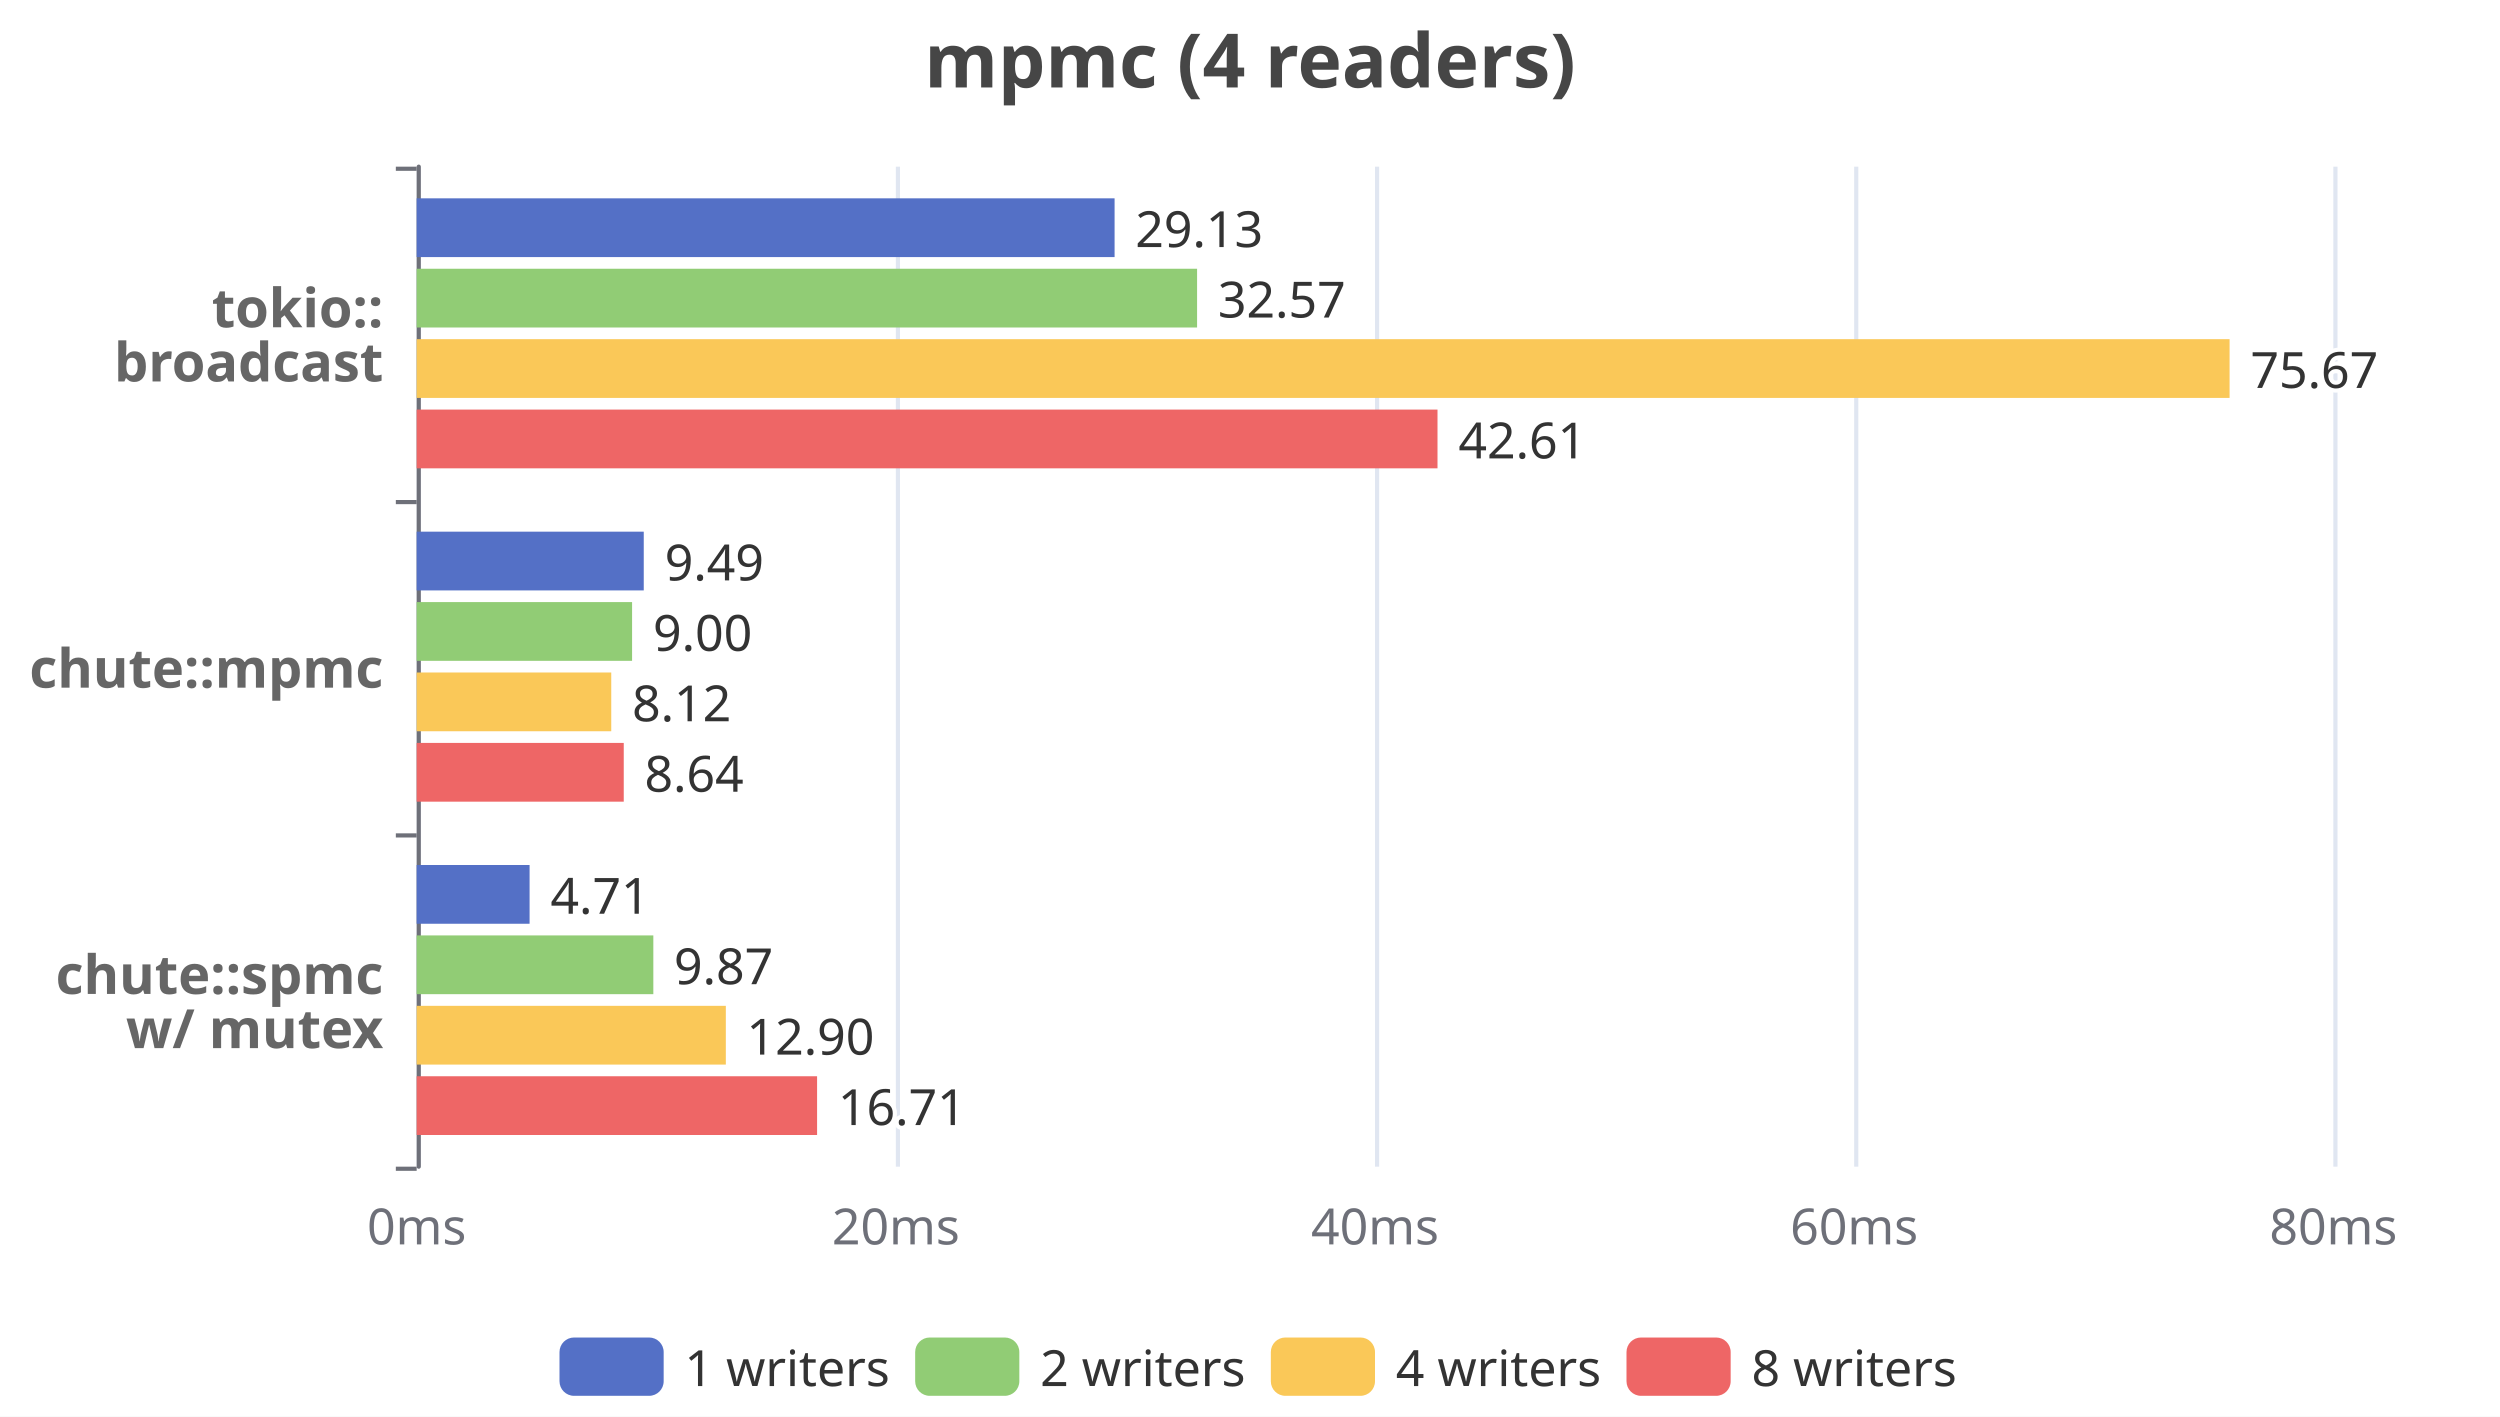
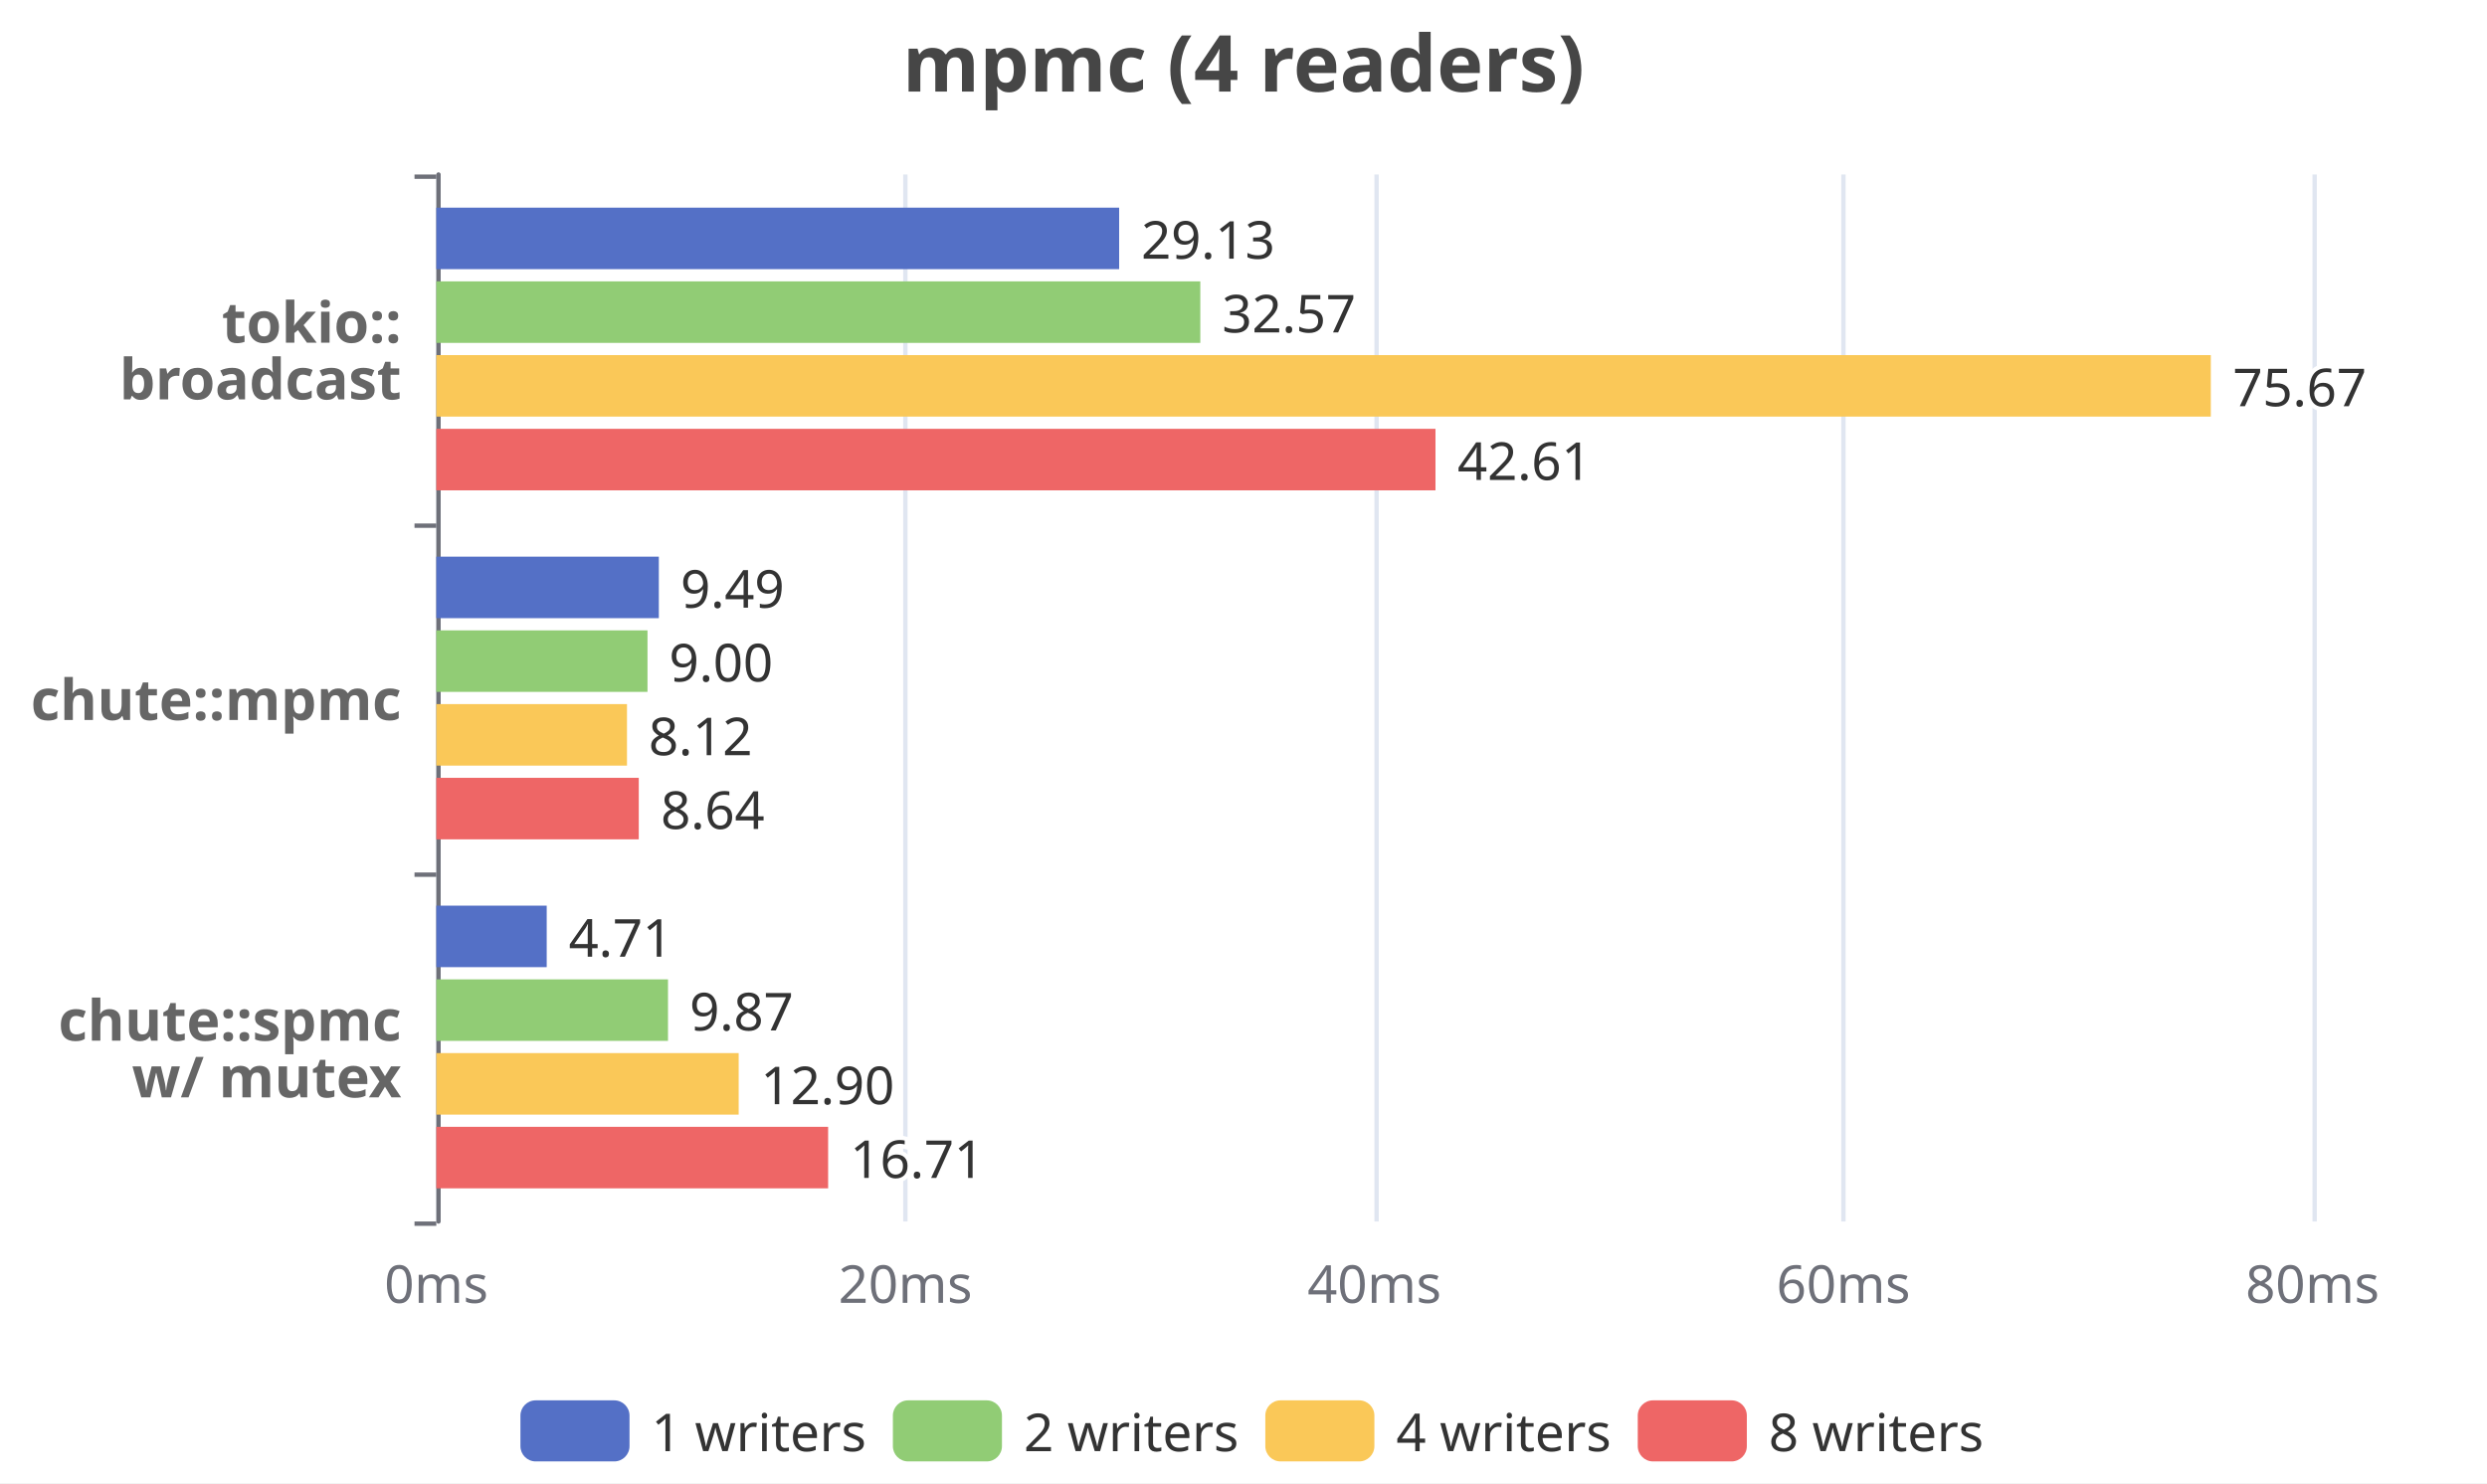
- <svg xmlns="http://www.w3.org/2000/svg" width="600" height="340" version="1.1" baseProfile="full" viewBox="0 0 600 340">
-   <rect width="600" height="340" x="0" y="0" fill="#FFFFFF" />
+ <svg xmlns="http://www.w3.org/2000/svg" width="570" height="340" version="1.1" baseProfile="full" viewBox="0 0 570 340">
+   <rect width="570" height="340" x="0" y="0" fill="#FFFFFF" />
  <path d="M100.5 40L100.5 280" fill="transparent" stroke="#E0E6F1" class="zr0-cls-0" />
-   <path d="M215.5 40L215.5 280" fill="transparent" stroke="#E0E6F1" class="zr0-cls-0" />
-   <path d="M330.5 40L330.5 280" fill="transparent" stroke="#E0E6F1" class="zr0-cls-0" />
-   <path d="M445.5 40L445.5 280" fill="transparent" stroke="#E0E6F1" class="zr0-cls-0" />
-   <path d="M560.5 40L560.5 280" fill="transparent" stroke="#E0E6F1" class="zr0-cls-0" />
+   <path d="M207.5 40L207.5 280" fill="transparent" stroke="#E0E6F1" class="zr0-cls-0" />
+   <path d="M315.5 40L315.5 280" fill="transparent" stroke="#E0E6F1" class="zr0-cls-0" />
+   <path d="M422.5 40L422.5 280" fill="transparent" stroke="#E0E6F1" class="zr0-cls-0" />
+   <path d="M530.5 40L530.5 280" fill="transparent" stroke="#E0E6F1" class="zr0-cls-0" />
  <path d="M100.5 280L100.5 40" fill="transparent" stroke="#6E7079" stroke-linecap="round" class="zr0-cls-0" />
  <path d="M100 280.5L95 280.5" fill="transparent" stroke="#6E7079" class="zr0-cls-0" />
  <path d="M100 200.5L95 200.5" fill="transparent" stroke="#6E7079" class="zr0-cls-0" />
  <path d="M100 120.5L95 120.5" fill="transparent" stroke="#6E7079" class="zr0-cls-0" />
  <path d="M100 40.5L95 40.5" fill="transparent" stroke="#6E7079" class="zr0-cls-0" />
  <text dominant-baseline="central" text-anchor="end" style="font-size:13px;font-family:sans-serif;font-weight:bolder;" y="-6.5" transform="translate(92 240)" fill="#666666">chute::spmc</text>
  <text dominant-baseline="central" text-anchor="end" style="font-size:13px;font-family:sans-serif;font-weight:bolder;" xml:space="preserve" y="6.5" transform="translate(92 240)" fill="#666666">w/ mutex</text>
  <text dominant-baseline="central" text-anchor="end" style="font-size:13px;font-family:sans-serif;font-weight:bolder;" transform="translate(92 160)" fill="#666666">chute::mpmc</text>
  <text dominant-baseline="central" text-anchor="end" style="font-size:13px;font-family:sans-serif;font-weight:bolder;" y="-6.5" transform="translate(92 80)" fill="#666666">tokio::</text>
  <text dominant-baseline="central" text-anchor="end" style="font-size:13px;font-family:sans-serif;font-weight:bolder;" y="6.5" transform="translate(92 80)" fill="#666666">broadcast</text>
  <text dominant-baseline="central" text-anchor="middle" style="font-size:12px;font-family:sans-serif;" y="6" transform="translate(100 288)" fill="#6E7079">0ms</text>
-   <text dominant-baseline="central" text-anchor="middle" style="font-size:12px;font-family:sans-serif;" y="6" transform="translate(215 288)" fill="#6E7079">20ms</text>
-   <text dominant-baseline="central" text-anchor="middle" style="font-size:12px;font-family:sans-serif;" y="6" transform="translate(330 288)" fill="#6E7079">40ms</text>
-   <text dominant-baseline="central" text-anchor="middle" style="font-size:12px;font-family:sans-serif;" y="6" transform="translate(445 288)" fill="#6E7079">60ms</text>
-   <text dominant-baseline="central" text-anchor="middle" style="font-size:12px;font-family:sans-serif;" y="6" transform="translate(560 288)" fill="#6E7079">80ms</text>
-   <path d="M100 207.6l27.1 0l0 14.1l-27.1 0Z" fill="#5470c6" ecmeta_series_index="0" ecmeta_data_index="0" ecmeta_ssr_type="chart" class="zr0-cls-1" />
-   <path d="M100 127.6l54.5 0l0 14.1l-54.5 0Z" fill="#5470c6" ecmeta_series_index="0" ecmeta_data_index="1" ecmeta_ssr_type="chart" class="zr0-cls-1" />
-   <path d="M100 47.6l167.5 0l0 14.1l-167.5 0Z" fill="#5470c6" ecmeta_series_index="0" ecmeta_data_index="2" ecmeta_ssr_type="chart" class="zr0-cls-1" />
-   <path d="M100 224.5l56.8 0l0 14.1l-56.8 0Z" fill="#91cc75" ecmeta_series_index="1" ecmeta_data_index="0" ecmeta_ssr_type="chart" class="zr0-cls-2" />
-   <path d="M100 144.5l51.7 0l0 14.1l-51.7 0Z" fill="#91cc75" ecmeta_series_index="1" ecmeta_data_index="1" ecmeta_ssr_type="chart" class="zr0-cls-2" />
-   <path d="M100 64.5l187.3 0l0 14.1l-187.3 0Z" fill="#91cc75" ecmeta_series_index="1" ecmeta_data_index="2" ecmeta_ssr_type="chart" class="zr0-cls-2" />
-   <path d="M100 241.4l74.2 0l0 14.1l-74.2 0Z" fill="#fac858" ecmeta_series_index="2" ecmeta_data_index="0" ecmeta_ssr_type="chart" class="zr0-cls-3" />
-   <path d="M100 161.4l46.7 0l0 14.1l-46.7 0Z" fill="#fac858" ecmeta_series_index="2" ecmeta_data_index="1" ecmeta_ssr_type="chart" class="zr0-cls-3" />
-   <path d="M100 81.4l435.1 0l0 14.1l-435.1 0Z" fill="#fac858" ecmeta_series_index="2" ecmeta_data_index="2" ecmeta_ssr_type="chart" class="zr0-cls-3" />
-   <path d="M100 258.3l96.1 0l0 14.1l-96.1 0Z" fill="#ee6666" ecmeta_series_index="3" ecmeta_data_index="0" ecmeta_ssr_type="chart" class="zr0-cls-4" />
-   <path d="M100 178.3l49.7 0l0 14.1l-49.7 0Z" fill="#ee6666" ecmeta_series_index="3" ecmeta_data_index="1" ecmeta_ssr_type="chart" class="zr0-cls-4" />
-   <path d="M100 98.3l245 0l0 14.1l-245 0Z" fill="#ee6666" ecmeta_series_index="3" ecmeta_data_index="2" ecmeta_ssr_type="chart" class="zr0-cls-4" />
-   <text dominant-baseline="central" text-anchor="start" style="font-size:12px;font-family:sans-serif;" transform="translate(132.1101 214.6435)" fill="#333" stroke="rgb(255,255,255)" stroke-width="2" paint-order="stroke" stroke-miterlimit="2">4.71</text>
-   <text dominant-baseline="central" text-anchor="start" style="font-size:12px;font-family:sans-serif;" transform="translate(159.5424 134.6435)" fill="#333" stroke="rgb(255,255,255)" stroke-width="2" paint-order="stroke" stroke-miterlimit="2">9.49</text>
-   <text dominant-baseline="central" text-anchor="start" style="font-size:12px;font-family:sans-serif;" transform="translate(272.4705 54.6435)" fill="#333" stroke="rgb(255,255,255)" stroke-width="2" paint-order="stroke" stroke-miterlimit="2">29.13</text>
-   <text dominant-baseline="central" text-anchor="start" style="font-size:12px;font-family:sans-serif;" transform="translate(161.7604 231.5478)" fill="#333" stroke="rgb(255,255,255)" stroke-width="2" paint-order="stroke" stroke-miterlimit="2">9.87</text>
-   <text dominant-baseline="central" text-anchor="start" style="font-size:12px;font-family:sans-serif;" transform="translate(156.7308 151.5478)" fill="#333" stroke="rgb(255,255,255)" stroke-width="2" paint-order="stroke" stroke-miterlimit="2">9.00</text>
-   <text dominant-baseline="central" text-anchor="start" style="font-size:12px;font-family:sans-serif;" transform="translate(292.2937 71.5478)" fill="#333" stroke="rgb(255,255,255)" stroke-width="2" paint-order="stroke" stroke-miterlimit="2">32.57</text>
-   <text dominant-baseline="central" text-anchor="start" style="font-size:12px;font-family:sans-serif;" transform="translate(179.1718 248.4522)" fill="#333" stroke="rgb(255,255,255)" stroke-width="2" paint-order="stroke" stroke-miterlimit="2">12.90</text>
-   <text dominant-baseline="central" text-anchor="start" style="font-size:12px;font-family:sans-serif;" transform="translate(151.6956 168.4522)" fill="#333" stroke="rgb(255,255,255)" stroke-width="2" paint-order="stroke" stroke-miterlimit="2">8.12</text>
-   <text dominant-baseline="central" text-anchor="start" style="font-size:12px;font-family:sans-serif;" transform="translate(540.1031 88.4522)" fill="#333" stroke="rgb(255,255,255)" stroke-width="2" paint-order="stroke" stroke-miterlimit="2">75.67</text>
-   <text dominant-baseline="central" text-anchor="start" style="font-size:12px;font-family:sans-serif;" transform="translate(201.1066 265.3565)" fill="#333" stroke="rgb(255,255,255)" stroke-width="2" paint-order="stroke" stroke-miterlimit="2">16.71</text>
-   <text dominant-baseline="central" text-anchor="start" style="font-size:12px;font-family:sans-serif;" transform="translate(154.6767 185.3565)" fill="#333" stroke="rgb(255,255,255)" stroke-width="2" paint-order="stroke" stroke-miterlimit="2">8.64</text>
-   <text dominant-baseline="central" text-anchor="start" style="font-size:12px;font-family:sans-serif;" transform="translate(350.0202 105.3565)" fill="#333" stroke="rgb(255,255,255)" stroke-width="2" paint-order="stroke" stroke-miterlimit="2">42.61</text>
-   <path d="M-5 -5l341.4 0l0 24l-341.4 0Z" transform="translate(134.28 321)" fill="rgb(0,0,0)" fill-opacity="0" stroke="#ccc" stroke-width="0" class="zr0-cls-0" />
-   <path d="M3.5 0L21.5 0A3.5 3.5 0 0 1 25 3.5L25 10.5A3.5 3.5 0 0 1 21.5 14L3.5 14A3.5 3.5 0 0 1 0 10.5L0 3.5A3.5 3.5 0 0 1 3.5 0" transform="translate(134.28 321)" fill="#5470c6" ecmeta_series_index="0" ecmeta_data_index="0" ecmeta_ssr_type="legend" ecmeta_silent="true" class="zr0-cls-0" />
-   <text dominant-baseline="central" text-anchor="start" style="font-size:12px;font-family:sans-serif;" xml:space="preserve" x="30" y="7" transform="translate(134.28 321)" fill="#333">1 writers</text>
-   <path d="M0 0l75.4 0l0 14l-75.4 0Z" transform="translate(134.28 321)" fill="transparent" ecmeta_series_index="0" ecmeta_data_index="0" ecmeta_ssr_type="legend" class="zr0-cls-5" />
-   <path d="M3.5 0L21.5 0A3.5 3.5 0 0 1 25 3.5L25 10.5A3.5 3.5 0 0 1 21.5 14L3.5 14A3.5 3.5 0 0 1 0 10.5L0 3.5A3.5 3.5 0 0 1 3.5 0" transform="translate(219.64 321)" fill="#91cc75" ecmeta_series_index="1" ecmeta_data_index="1" ecmeta_ssr_type="legend" ecmeta_silent="true" class="zr0-cls-0" />
-   <text dominant-baseline="central" text-anchor="start" style="font-size:12px;font-family:sans-serif;" xml:space="preserve" x="30" y="7" transform="translate(219.64 321)" fill="#333">2 writers</text>
-   <path d="M0 0l75.4 0l0 14l-75.4 0Z" transform="translate(219.64 321)" fill="transparent" ecmeta_series_index="1" ecmeta_data_index="1" ecmeta_ssr_type="legend" class="zr0-cls-5" />
-   <path d="M3.5 0L21.5 0A3.5 3.5 0 0 1 25 3.5L25 10.5A3.5 3.5 0 0 1 21.5 14L3.5 14A3.5 3.5 0 0 1 0 10.5L0 3.5A3.5 3.5 0 0 1 3.5 0" transform="translate(305 321)" fill="#fac858" ecmeta_series_index="2" ecmeta_data_index="2" ecmeta_ssr_type="legend" ecmeta_silent="true" class="zr0-cls-0" />
-   <text dominant-baseline="central" text-anchor="start" style="font-size:12px;font-family:sans-serif;" xml:space="preserve" x="30" y="7" transform="translate(305 321)" fill="#333">4 writers</text>
-   <path d="M0 0l75.4 0l0 14l-75.4 0Z" transform="translate(305 321)" fill="transparent" ecmeta_series_index="2" ecmeta_data_index="2" ecmeta_ssr_type="legend" class="zr0-cls-5" />
-   <path d="M3.5 0L21.5 0A3.5 3.5 0 0 1 25 3.5L25 10.5A3.5 3.5 0 0 1 21.5 14L3.5 14A3.5 3.5 0 0 1 0 10.5L0 3.5A3.5 3.5 0 0 1 3.5 0" transform="translate(390.36 321)" fill="#ee6666" ecmeta_series_index="3" ecmeta_data_index="3" ecmeta_ssr_type="legend" ecmeta_silent="true" class="zr0-cls-0" />
-   <text dominant-baseline="central" text-anchor="start" style="font-size:12px;font-family:sans-serif;" xml:space="preserve" x="30" y="7" transform="translate(390.36 321)" fill="#333">8 writers</text>
-   <path d="M0 0l75.4 0l0 14l-75.4 0Z" transform="translate(390.36 321)" fill="transparent" ecmeta_series_index="3" ecmeta_data_index="3" ecmeta_ssr_type="legend" class="zr0-cls-5" />
-   <path d="M-76.1 -5l152.2 0l0 28l-152.2 0Z" transform="translate(300 5)" fill="rgb(0,0,0)" fill-opacity="0" stroke="#ccc" stroke-width="0" class="zr0-cls-0" />
-   <text dominant-baseline="central" text-anchor="middle" style="font-size:18px;font-family:sans-serif;font-weight:bold;" xml:space="preserve" y="9" transform="translate(300 5)" fill="#464646">mpmc (4 readers)</text>
+   <text dominant-baseline="central" text-anchor="middle" style="font-size:12px;font-family:sans-serif;" y="6" transform="translate(207.5 288)" fill="#6E7079">20ms</text>
+   <text dominant-baseline="central" text-anchor="middle" style="font-size:12px;font-family:sans-serif;" y="6" transform="translate(315 288)" fill="#6E7079">40ms</text>
+   <text dominant-baseline="central" text-anchor="middle" style="font-size:12px;font-family:sans-serif;" y="6" transform="translate(422.5 288)" fill="#6E7079">60ms</text>
+   <text dominant-baseline="central" text-anchor="middle" style="font-size:12px;font-family:sans-serif;" y="6" transform="translate(530 288)" fill="#6E7079">80ms</text>
+   <path d="M100 207.6l25.3 0l0 14.1l-25.3 0Z" fill="#5470c6" ecmeta_series_index="0" ecmeta_data_index="0" ecmeta_ssr_type="chart" class="zr0-cls-1" />
+   <path d="M100 127.6l51 0l0 14.1l-51 0Z" fill="#5470c6" ecmeta_series_index="0" ecmeta_data_index="1" ecmeta_ssr_type="chart" class="zr0-cls-1" />
+   <path d="M100 47.6l156.5 0l0 14.1l-156.5 0Z" fill="#5470c6" ecmeta_series_index="0" ecmeta_data_index="2" ecmeta_ssr_type="chart" class="zr0-cls-1" />
+   <path d="M100 224.5l53.1 0l0 14.1l-53.1 0Z" fill="#91cc75" ecmeta_series_index="1" ecmeta_data_index="0" ecmeta_ssr_type="chart" class="zr0-cls-2" />
+   <path d="M100 144.5l48.4 0l0 14.1l-48.4 0Z" fill="#91cc75" ecmeta_series_index="1" ecmeta_data_index="1" ecmeta_ssr_type="chart" class="zr0-cls-2" />
+   <path d="M100 64.5l175.1 0l0 14.1l-175.1 0Z" fill="#91cc75" ecmeta_series_index="1" ecmeta_data_index="2" ecmeta_ssr_type="chart" class="zr0-cls-2" />
+   <path d="M100 241.4l69.3 0l0 14.1l-69.3 0Z" fill="#fac858" ecmeta_series_index="2" ecmeta_data_index="0" ecmeta_ssr_type="chart" class="zr0-cls-3" />
+   <path d="M100 161.4l43.7 0l0 14.1l-43.7 0Z" fill="#fac858" ecmeta_series_index="2" ecmeta_data_index="1" ecmeta_ssr_type="chart" class="zr0-cls-3" />
+   <path d="M100 81.4l406.7 0l0 14.1l-406.7 0Z" fill="#fac858" ecmeta_series_index="2" ecmeta_data_index="2" ecmeta_ssr_type="chart" class="zr0-cls-3" />
+   <path d="M100 258.3l89.8 0l0 14.1l-89.8 0Z" fill="#ee6666" ecmeta_series_index="3" ecmeta_data_index="0" ecmeta_ssr_type="chart" class="zr0-cls-4" />
+   <path d="M100 178.3l46.4 0l0 14.1l-46.4 0Z" fill="#ee6666" ecmeta_series_index="3" ecmeta_data_index="1" ecmeta_ssr_type="chart" class="zr0-cls-4" />
+   <path d="M100 98.3l229 0l0 14.1l-229 0Z" fill="#ee6666" ecmeta_series_index="3" ecmeta_data_index="2" ecmeta_ssr_type="chart" class="zr0-cls-4" />
+   <text dominant-baseline="central" text-anchor="start" style="font-size:12px;font-family:sans-serif;" transform="translate(130.342 214.6435)" fill="#333" stroke="rgb(255,255,255)" stroke-width="2" paint-order="stroke" stroke-miterlimit="2">4.71</text>
+   <text dominant-baseline="central" text-anchor="start" style="font-size:12px;font-family:sans-serif;" transform="translate(155.9853 134.6435)" fill="#333" stroke="rgb(255,255,255)" stroke-width="2" paint-order="stroke" stroke-miterlimit="2">9.49</text>
+   <text dominant-baseline="central" text-anchor="start" style="font-size:12px;font-family:sans-serif;" transform="translate(261.5485 54.6435)" fill="#333" stroke="rgb(255,255,255)" stroke-width="2" paint-order="stroke" stroke-miterlimit="2">29.13</text>
+   <text dominant-baseline="central" text-anchor="start" style="font-size:12px;font-family:sans-serif;" transform="translate(158.0586 231.5478)" fill="#333" stroke="rgb(255,255,255)" stroke-width="2" paint-order="stroke" stroke-miterlimit="2">9.87</text>
+   <text dominant-baseline="central" text-anchor="start" style="font-size:12px;font-family:sans-serif;" transform="translate(153.3571 151.5478)" fill="#333" stroke="rgb(255,255,255)" stroke-width="2" paint-order="stroke" stroke-miterlimit="2">9.00</text>
+   <text dominant-baseline="central" text-anchor="start" style="font-size:12px;font-family:sans-serif;" transform="translate(280.0789 71.5478)" fill="#333" stroke="rgb(255,255,255)" stroke-width="2" paint-order="stroke" stroke-miterlimit="2">32.57</text>
+   <text dominant-baseline="central" text-anchor="start" style="font-size:12px;font-family:sans-serif;" transform="translate(174.3345 248.4522)" fill="#333" stroke="rgb(255,255,255)" stroke-width="2" paint-order="stroke" stroke-miterlimit="2">12.90</text>
+   <text dominant-baseline="central" text-anchor="start" style="font-size:12px;font-family:sans-serif;" transform="translate(148.6502 168.4522)" fill="#333" stroke="rgb(255,255,255)" stroke-width="2" paint-order="stroke" stroke-miterlimit="2">8.12</text>
+   <text dominant-baseline="central" text-anchor="start" style="font-size:12px;font-family:sans-serif;" transform="translate(511.7268 88.4522)" fill="#333" stroke="rgb(255,255,255)" stroke-width="2" paint-order="stroke" stroke-miterlimit="2">75.67</text>
+   <text dominant-baseline="central" text-anchor="start" style="font-size:12px;font-family:sans-serif;" transform="translate(194.8387 265.3565)" fill="#333" stroke="rgb(255,255,255)" stroke-width="2" paint-order="stroke" stroke-miterlimit="2">16.71</text>
+   <text dominant-baseline="central" text-anchor="start" style="font-size:12px;font-family:sans-serif;" transform="translate(151.437 185.3565)" fill="#333" stroke="rgb(255,255,255)" stroke-width="2" paint-order="stroke" stroke-miterlimit="2">8.64</text>
+   <text dominant-baseline="central" text-anchor="start" style="font-size:12px;font-family:sans-serif;" transform="translate(334.0406 105.3565)" fill="#333" stroke="rgb(255,255,255)" stroke-width="2" paint-order="stroke" stroke-miterlimit="2">42.61</text>
+   <path d="M-5 -5l341.4 0l0 24l-341.4 0Z" transform="translate(119.28 321)" fill="rgb(0,0,0)" fill-opacity="0" stroke="#ccc" stroke-width="0" class="zr0-cls-0" />
+   <path d="M3.5 0L21.5 0A3.5 3.5 0 0 1 25 3.5L25 10.5A3.5 3.5 0 0 1 21.5 14L3.5 14A3.5 3.5 0 0 1 0 10.5L0 3.5A3.5 3.5 0 0 1 3.5 0" transform="translate(119.28 321)" fill="#5470c6" ecmeta_series_index="0" ecmeta_data_index="0" ecmeta_ssr_type="legend" ecmeta_silent="true" class="zr0-cls-0" />
+   <text dominant-baseline="central" text-anchor="start" style="font-size:12px;font-family:sans-serif;" xml:space="preserve" x="30" y="7" transform="translate(119.28 321)" fill="#333">1 writers</text>
+   <path d="M0 0l75.4 0l0 14l-75.4 0Z" transform="translate(119.28 321)" fill="transparent" ecmeta_series_index="0" ecmeta_data_index="0" ecmeta_ssr_type="legend" class="zr0-cls-5" />
+   <path d="M3.5 0L21.5 0A3.5 3.5 0 0 1 25 3.5L25 10.5A3.5 3.5 0 0 1 21.5 14L3.5 14A3.5 3.5 0 0 1 0 10.5L0 3.5A3.5 3.5 0 0 1 3.5 0" transform="translate(204.64 321)" fill="#91cc75" ecmeta_series_index="1" ecmeta_data_index="1" ecmeta_ssr_type="legend" ecmeta_silent="true" class="zr0-cls-0" />
+   <text dominant-baseline="central" text-anchor="start" style="font-size:12px;font-family:sans-serif;" xml:space="preserve" x="30" y="7" transform="translate(204.64 321)" fill="#333">2 writers</text>
+   <path d="M0 0l75.4 0l0 14l-75.4 0Z" transform="translate(204.64 321)" fill="transparent" ecmeta_series_index="1" ecmeta_data_index="1" ecmeta_ssr_type="legend" class="zr0-cls-5" />
+   <path d="M3.5 0L21.5 0A3.5 3.5 0 0 1 25 3.5L25 10.5A3.5 3.5 0 0 1 21.5 14L3.5 14A3.5 3.5 0 0 1 0 10.5L0 3.5A3.5 3.5 0 0 1 3.5 0" transform="translate(290 321)" fill="#fac858" ecmeta_series_index="2" ecmeta_data_index="2" ecmeta_ssr_type="legend" ecmeta_silent="true" class="zr0-cls-0" />
+   <text dominant-baseline="central" text-anchor="start" style="font-size:12px;font-family:sans-serif;" xml:space="preserve" x="30" y="7" transform="translate(290 321)" fill="#333">4 writers</text>
+   <path d="M0 0l75.4 0l0 14l-75.4 0Z" transform="translate(290 321)" fill="transparent" ecmeta_series_index="2" ecmeta_data_index="2" ecmeta_ssr_type="legend" class="zr0-cls-5" />
+   <path d="M3.5 0L21.5 0A3.5 3.5 0 0 1 25 3.5L25 10.5A3.5 3.5 0 0 1 21.5 14L3.5 14A3.5 3.5 0 0 1 0 10.5L0 3.5A3.5 3.5 0 0 1 3.5 0" transform="translate(375.36 321)" fill="#ee6666" ecmeta_series_index="3" ecmeta_data_index="3" ecmeta_ssr_type="legend" ecmeta_silent="true" class="zr0-cls-0" />
+   <text dominant-baseline="central" text-anchor="start" style="font-size:12px;font-family:sans-serif;" xml:space="preserve" x="30" y="7" transform="translate(375.36 321)" fill="#333">8 writers</text>
+   <path d="M0 0l75.4 0l0 14l-75.4 0Z" transform="translate(375.36 321)" fill="transparent" ecmeta_series_index="3" ecmeta_data_index="3" ecmeta_ssr_type="legend" class="zr0-cls-5" />
+   <path d="M-76.1 -5l152.2 0l0 28l-152.2 0Z" transform="translate(285 5)" fill="rgb(0,0,0)" fill-opacity="0" stroke="#ccc" stroke-width="0" class="zr0-cls-0" />
+   <text dominant-baseline="central" text-anchor="middle" style="font-size:18px;font-family:sans-serif;font-weight:bold;" xml:space="preserve" y="9" transform="translate(285 5)" fill="#464646">mpmc (4 readers)</text>
  <style>
.zr0-cls-0:hover {
pointer-events:none;
}
.zr0-cls-1:hover {
cursor:pointer;
fill:rgba(92,123,217,1);
}
.zr0-cls-2:hover {
cursor:pointer;
fill:rgba(159,224,128,1);
}
.zr0-cls-3:hover {
cursor:pointer;
fill:rgba(255,220,96,1);
}
.zr0-cls-4:hover {
cursor:pointer;
fill:rgba(255,112,112,1);
}
.zr0-cls-5:hover {
cursor:pointer;
fill:rgba(0,0,0,0);
}



</style>
</svg>
